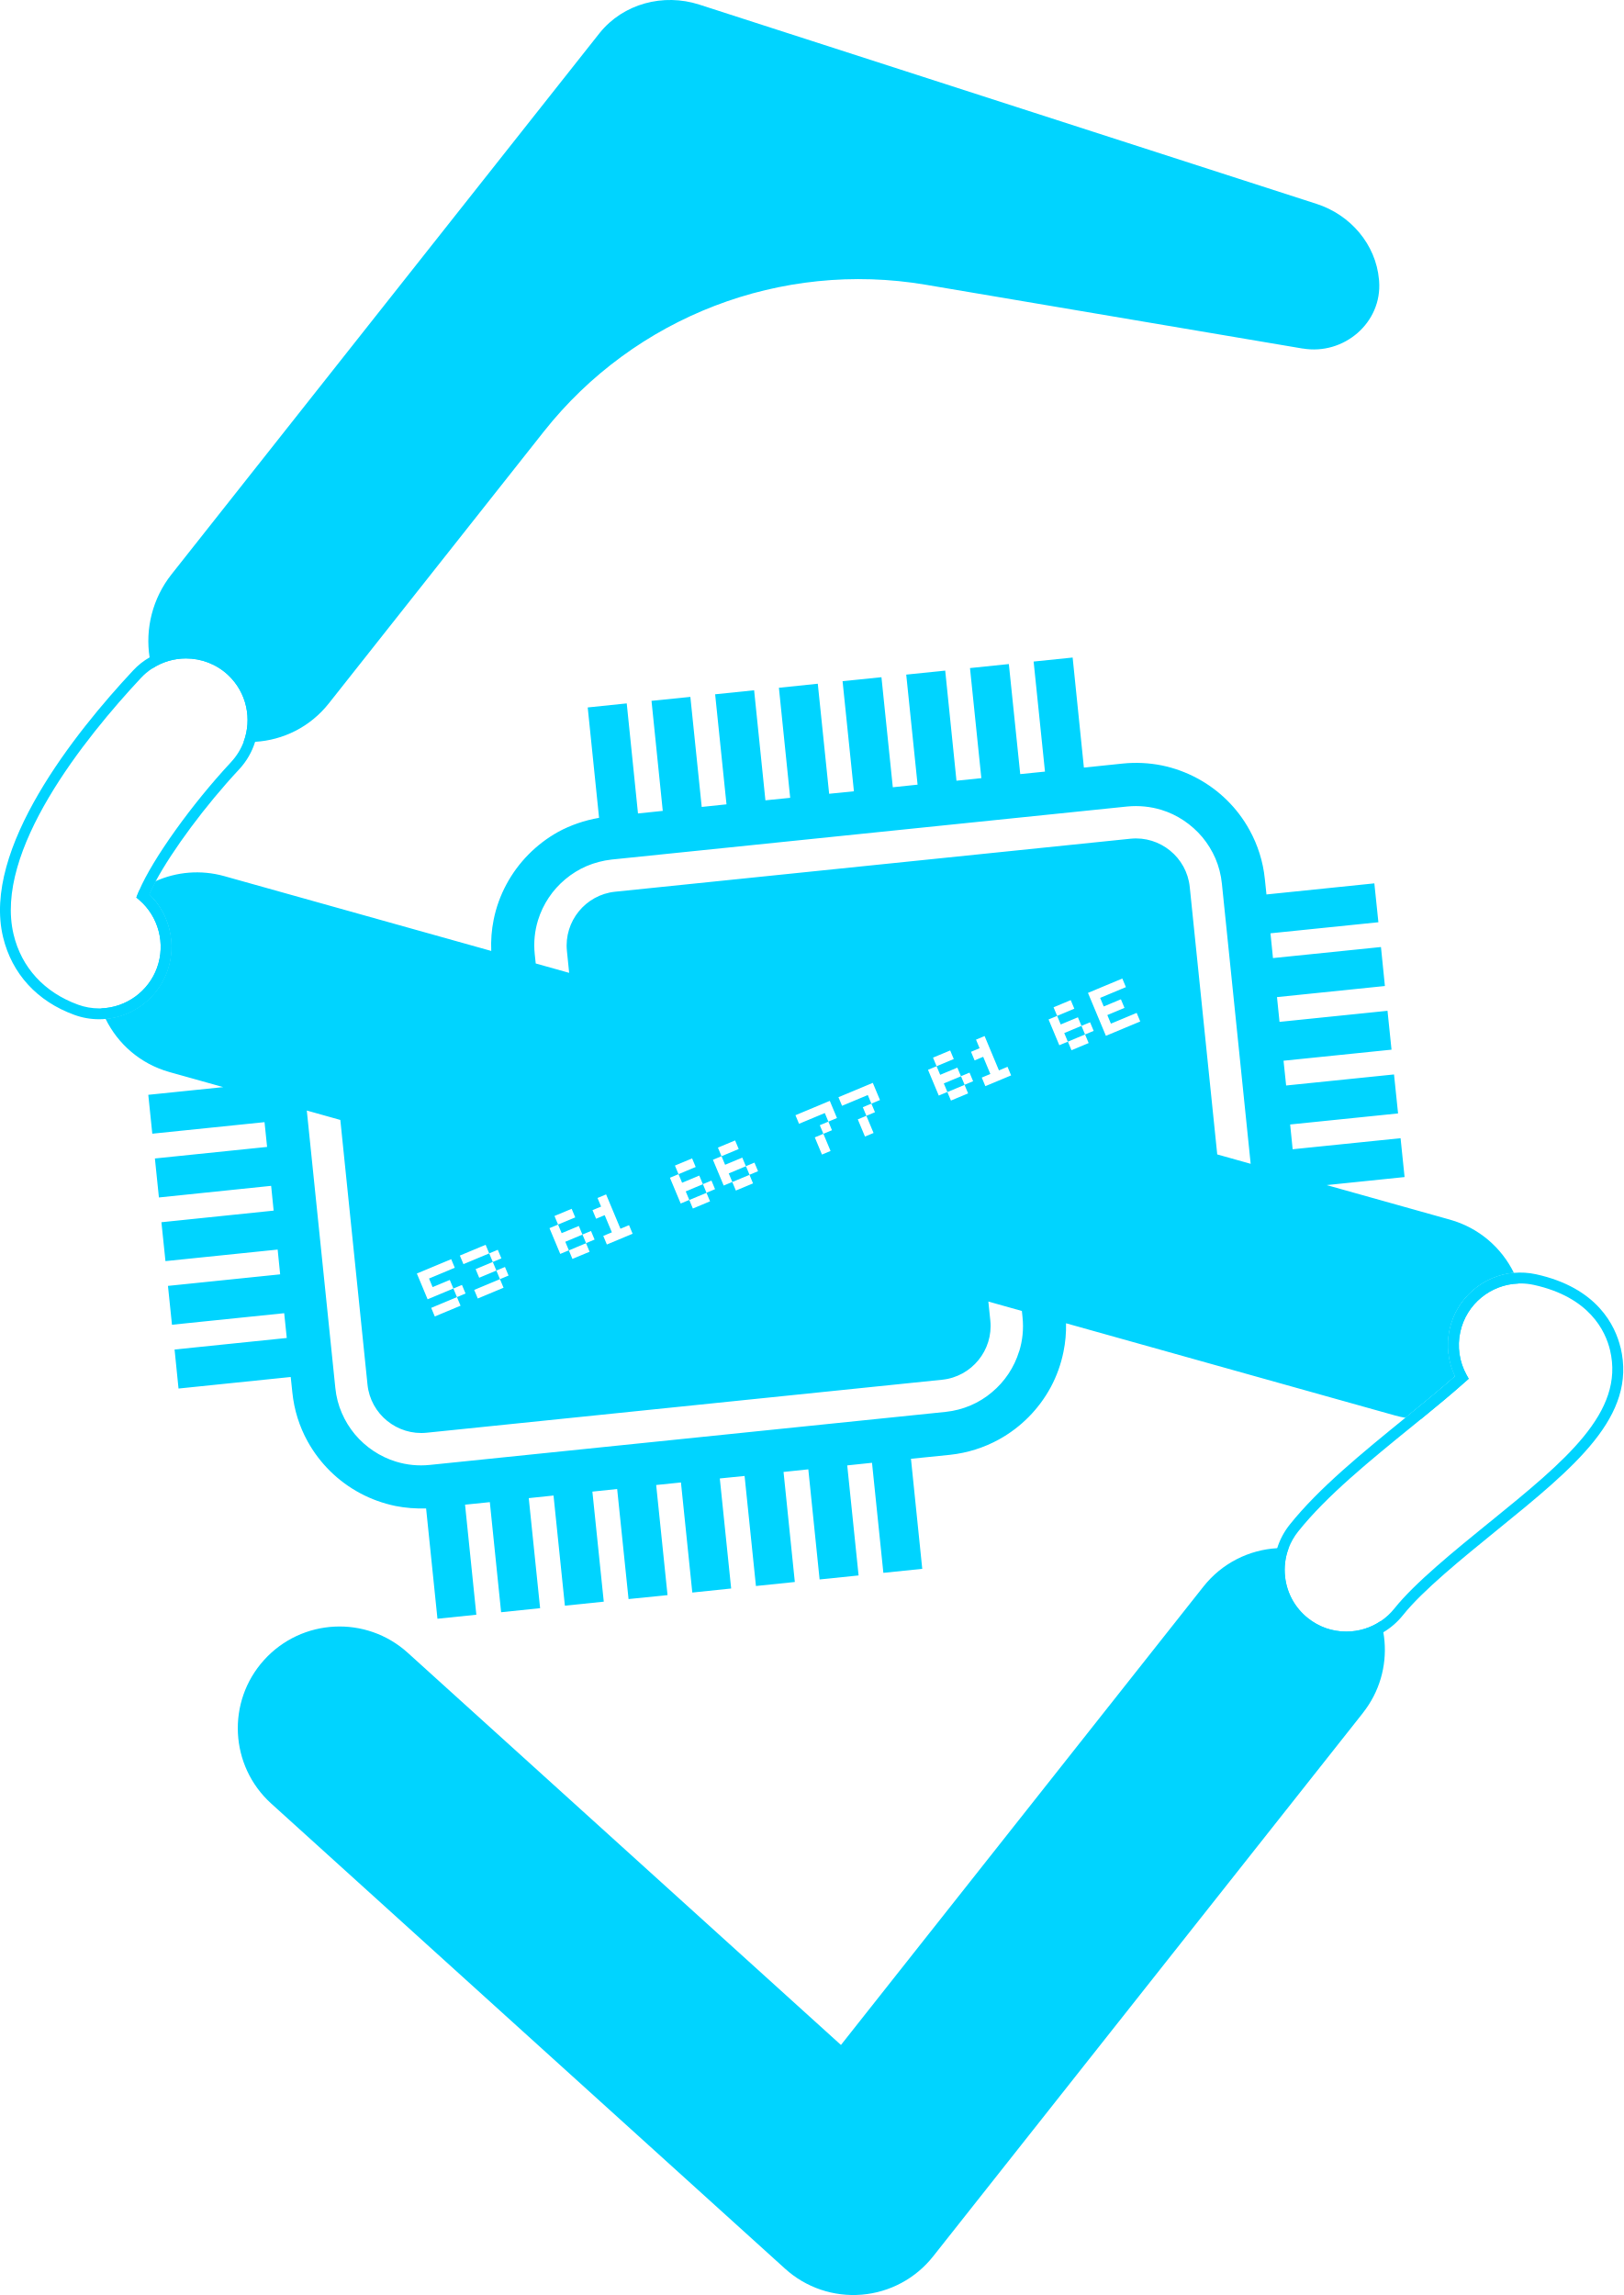
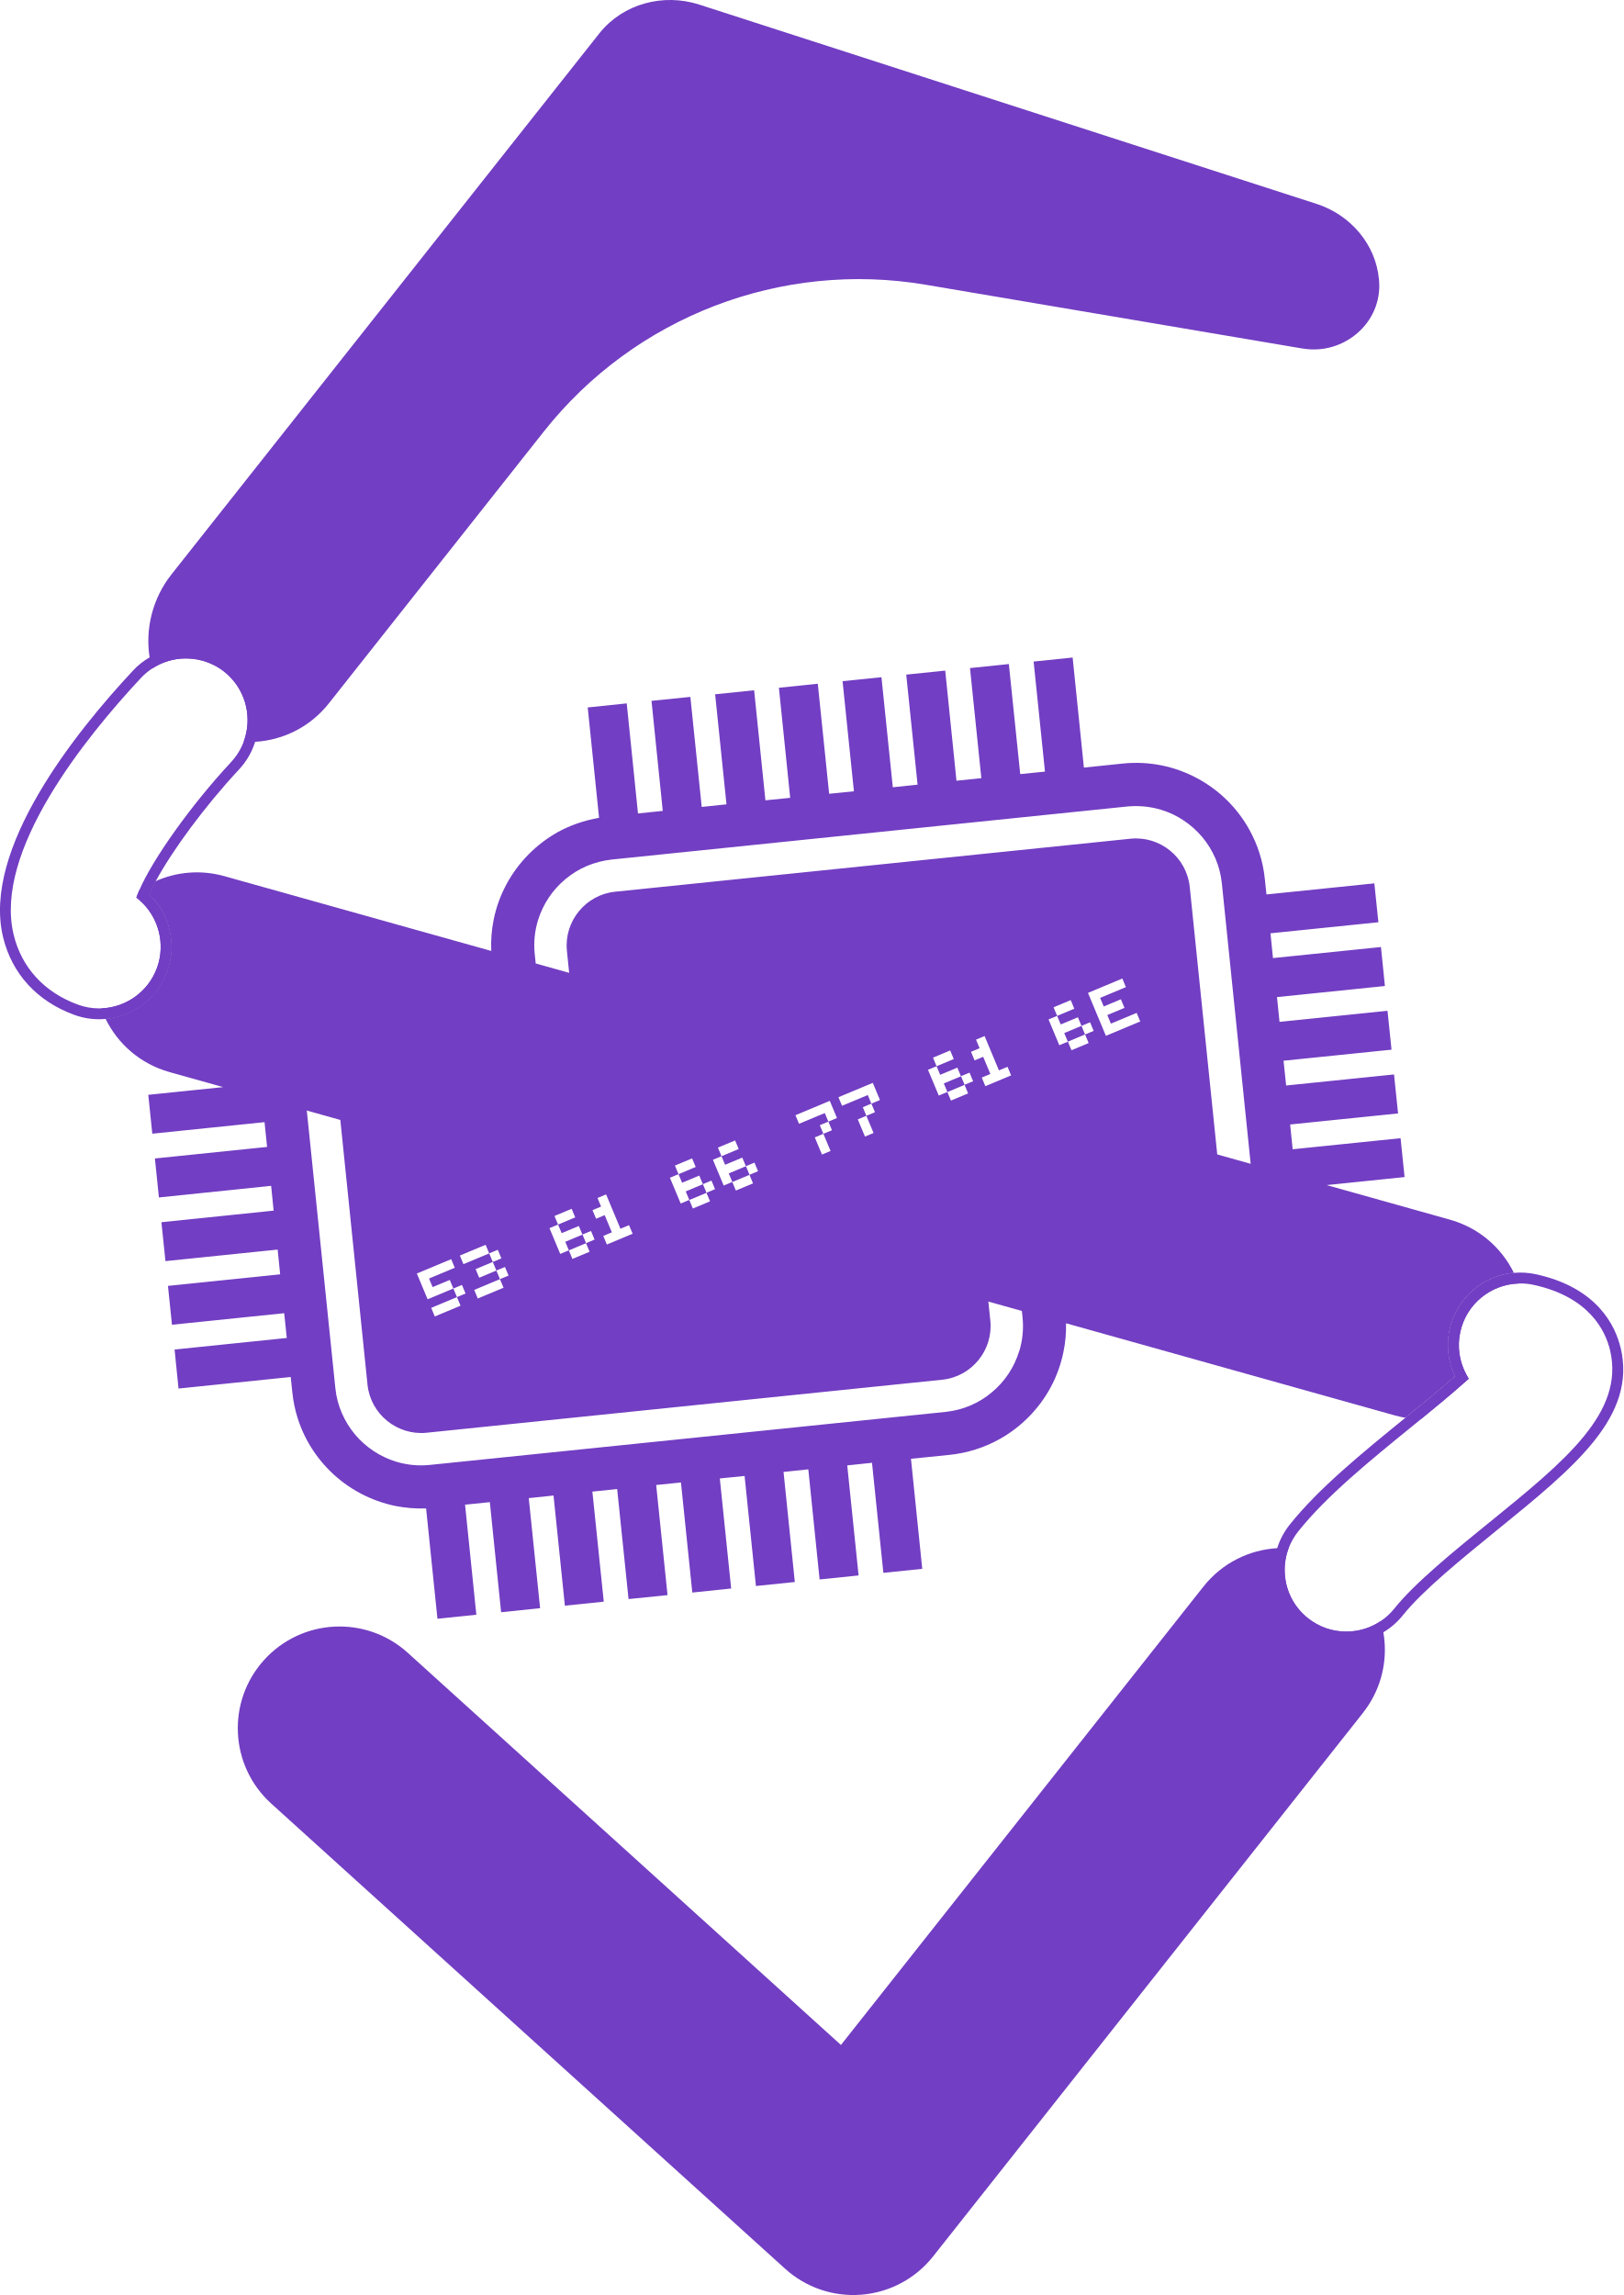
<svg xmlns="http://www.w3.org/2000/svg" id="Layer_1" data-name="Layer 1" viewBox="0 0 493.36 697.57">
  <defs>
    <style>
      .cls-1 {
-         fill: #00d4ff;
+         fill: #723EC3;
      }
    </style>
  </defs>
  <g>
    <g>
      <path class="cls-1" d="M414.28,520.61l-130.67,165.23c-5.31,6.71-13.15,10.92-21.68,11.63-8.53.71-16.97-2.14-23.31-7.89l-78.09-70.68-78.08-70.69c-12.66-11.45-13.64-31-2.18-43.66,11.46-12.66,31.01-13.64,43.67-2.18l131.66,119.2,110.16-139.31c5.68-7.19,13.93-11.19,22.42-11.69,1.15-.07,2.32-.07,3.48-.01-1.04,2.75-1.43,5.73-1.09,8.73.56,4.98,3.02,9.43,6.93,12.55,3.35,2.67,7.38,4.09,11.67,4.09,3.8,0,7.44-1.13,10.49-3.21.33,1.12.59,2.25.79,3.41.16.91.29,1.84.36,2.76.63,7.54-1.49,15.33-6.56,21.74Z" />
      <g>
        <path class="cls-1" d="M395.97,105.95l-114.6-19.4c-43.94-7.44-88.45,9.67-116.09,44.63l-65.33,82.61c-5.69,7.2-13.93,11.19-22.42,11.69-1.16.07-2.33.08-3.49.01,2.59-6.89.98-14.98-4.73-20.32-3.6-3.36-8.2-5.03-12.79-5.03-3.6,0-7.2,1.03-10.31,3.09-.31-1.12-.55-2.26-.74-3.42-1.36-8.65.86-17.91,6.66-25.24l64.64-81.75L182.11,10.21c.05-.07.11-.13.16-.2,7.18-8.92,19.36-12.13,30.25-8.62l187.67,60.59c10.26,3.32,17.98,12.26,18.94,23,.01.08.02.15.02.23.01.08.01.16.02.24.95,12.64-10.73,22.59-23.21,20.48Z" />
        <path class="cls-1" d="M45.36,271.87c6.23,5.98,8.43,15.22,5.46,23.41-2.91,8.05-10.29,13.66-18.7,14.43-.52-1.04-.97-2.11-1.35-3.21,7.59-.26,14.36-5.16,16.96-12.35,2.64-7.27.47-15.55-5.4-20.59l-.89-.76.43-1.09c.13-.33.26-.66.42-1.01,1.58-1.09,3.27-2.04,5.03-2.82-.77,1.43-1.43,2.77-1.96,4Z" />
        <path class="cls-1" d="M443.84,404.83c-.98,4.46-.3,9.11,1.91,13.09l.65,1.15-.99.88c-4.14,3.7-9.16,7.84-13.59,11.45-1.55-.02-3.12-.16-4.68-.45l.15-.11c4.6-3.75,10.27-8.35,14.98-12.51-2.11-4.41-2.7-9.4-1.65-14.21,2.1-9.6,10.21-16.36,19.52-17.23.51,1.04.97,2.12,1.35,3.23-8.34.29-15.78,6.18-17.65,14.7Z" />
      </g>
    </g>
    <path class="cls-1" d="M71.56,202.77c-7.24-6.77-17.89-7.69-26.08-2.96-1.84,1.04-3.54,2.38-5.05,4.01C22.91,222.58-5.51,258.03.93,284.83c2.68,11.15,10.38,19.55,21.68,23.65,2.42.88,4.94,1.32,7.51,1.32.67,0,1.34-.03,2-.1,8.42-.77,15.79-6.37,18.7-14.43,2.97-8.19.77-17.43-5.46-23.41.53-1.23,1.19-2.57,1.96-4,5.11-9.49,15.11-23.02,25.32-33.97,2.32-2.48,3.96-5.37,4.9-8.42,2.45-7.84.42-16.75-5.98-22.71ZM70.22,231.65c-12.01,12.89-23.78,29.38-27.93,39.04-.15.35-.29.68-.42,1.01l-.43,1.09.89.76c5.87,5.04,8.03,13.32,5.4,20.59-2.59,7.19-9.36,12.09-16.96,12.35-.22.01-.43.01-.65.01-2.18,0-4.32-.37-6.38-1.12-10.22-3.7-17.19-11.27-19.6-21.32-6.08-25.31,21.64-59.72,38.7-77.99,1.03-1.11,2.16-2.05,3.38-2.85,3.11-2.05,6.7-3.09,10.31-3.09,4.59,0,9.19,1.67,12.79,5.03,5.7,5.34,7.32,13.43,4.73,20.32-.84,2.22-2.11,4.32-3.82,6.15Z" />
    <path class="cls-1" d="M492.55,409.61c-1.57-6.57-6.99-18.21-25.71-22.3-2.26-.49-4.52-.62-6.7-.42-9.31.87-17.42,7.63-19.52,17.23-1.05,4.81-.46,9.8,1.65,14.21-4.7,4.15-10.37,8.76-14.98,12.51l-.15.11h-.01c-12.91,10.51-26.26,21.35-35.15,32.49-1.71,2.15-2.99,4.57-3.78,7.12-.92,2.89-1.23,5.98-.88,9.09.66,5.85,3.55,11.09,8.15,14.75,3.95,3.15,8.69,4.81,13.73,4.81,4.04,0,7.92-1.09,11.29-3.1,2.24-1.33,4.26-3.09,5.95-5.2,5.91-7.42,17.9-17.15,28.48-25.76,23.81-19.34,42.63-34.63,37.65-55.55ZM452.81,462.62c-10.69,8.69-22.82,18.54-28.96,26.24-1.21,1.51-2.6,2.8-4.16,3.85-3.05,2.08-6.69,3.21-10.49,3.21-4.29,0-8.32-1.42-11.67-4.09-3.91-3.12-6.37-7.57-6.93-12.55-.34-3,.04-5.98,1.09-8.73.68-1.8,1.65-3.51,2.88-5.05,8.66-10.87,21.88-21.59,34.66-31.98l.15-.12c.79-.65,1.6-1.31,2.45-2,4.43-3.62,9.45-7.75,13.59-11.45l.99-.88-.65-1.15c-2.21-3.98-2.89-8.63-1.91-13.09,1.87-8.53,9.31-14.42,17.65-14.7.21-.02.43-.02.65-.02,1.32,0,2.66.14,4,.43,16.97,3.71,21.82,14.02,23.21,19.85,4.49,18.9-13.6,33.6-36.54,52.24Z" />
  </g>
  <g>
    <polygon class="cls-1" points="286.86 329.31 287.96 331.93 290.57 330.84 293.19 329.74 292.09 327.13 289.48 328.22 286.86 329.31" />
    <polygon class="cls-1" points="208.42 362.13 209.51 364.74 212.13 363.65 214.74 362.56 213.65 359.94 211.03 361.03 208.42 362.13" />
    <polygon class="cls-1" points="171.81 377.44 172.91 380.06 175.52 378.96 178.14 377.87 177.04 375.25 174.43 376.35 171.81 377.44" />
    <polygon class="cls-1" points="221.49 356.66 222.59 359.27 225.2 358.18 227.82 357.09 226.72 354.47 224.11 355.57 221.49 356.66" />
    <path class="cls-1" d="M460.14,386.9c-3.75-7.64-10.6-13.7-19.43-16.18l-37.47-10.51,23.67-2.44-1.22-11.81-32.8,3.36-.76-7.53,32.8-3.36-1.23-11.85-32.79,3.36-.79-7.53,32.82-3.36-1.22-11.82-32.82,3.37-.77-7.53,32.8-3.37-1.2-11.85-32.82,3.36-.76-7.53,32.8-3.36-1.23-11.82-32.79,3.37-.49-4.68c-.54-5.37-2.18-10.41-4.65-14.89-3.69-6.74-9.26-12.18-15.94-15.76-3.34-1.79-6.96-3.12-10.74-3.89-3.8-.76-7.8-.98-11.82-.57l-11.85,1.23-3.42-33.45-11.86,1.22,3.45,33.45-7.52.76-3.46-33.45-11.81,1.22,3.45,33.46-7.56.78-3.42-33.47-11.85,1.22,3.45,33.45-7.53.79-3.45-33.45-11.82,1.2,3.45,33.47-7.53.76-3.45-33.45-11.82,1.23,3.43,33.45-7.53.76-3.43-33.45-11.85,1.22,3.45,33.45-7.53.79-3.45-33.45-11.81,1.2,3.42,33.45-7.53.78-3.42-33.45-11.86,1.23,3.45,33.55c-4.43.77-8.64,2.21-12.42,4.27-6.7,3.73-12.16,9.29-15.73,15.94-1.8,3.34-3.13,6.96-3.89,10.77-.62,3.07-.87,6.24-.73,9.48l-81.11-22.73c-7.22-2.02-14.56-1.31-20.91,1.53-.77,1.43-1.43,2.77-1.96,4,6.23,5.98,8.43,15.22,5.46,23.41-2.91,8.05-10.29,13.66-18.7,14.43,3.74,7.64,10.59,13.7,19.43,16.18l16.32,4.57-22.77,2.34,1.22,11.82,34.11-3.51.78,7.53-34.1,3.51,1.22,11.85,34.11-3.53.76,7.53-34.11,3.53,1.23,11.82,34.1-3.51.76,7.53-34.1,3.51,1.22,11.81,34.11-3.51.78,7.53-34.1,3.51,1.2,11.86,34.1-3.51.49,4.64c.54,5.38,2.16,10.44,4.64,14.92,3.7,6.71,9.27,12.18,15.96,15.76,3.34,1.79,6.96,3.1,10.76,3.89,2.99.59,6.12.84,9.3.74l3.45,33.53,11.82-1.22-3.43-33.45,7.53-.77,3.43,33.46,11.85-1.23-3.45-33.45,7.53-.79,3.45,33.48,11.82-1.22-3.46-33.45,7.53-.79,3.46,33.45,11.85-1.2-3.45-33.47,7.53-.77,3.45,33.46,11.81-1.23-3.45-33.45,7.53-.76,3.45,33.45,11.82-1.22-3.43-33.45,7.53-.79,3.43,33.47,11.85-1.22-3.45-33.45,7.53-.79,3.45,33.45,11.82-1.22-3.43-33.45,11.82-1.2c5.37-.57,10.43-2.2,14.91-4.67,6.71-3.69,12.18-9.26,15.77-15.92,1.79-3.34,3.1-6.96,3.86-10.76.58-2.8.84-5.69.77-8.64l100.01,28.03c1.03.29,2.08.53,3.11.69l.15-.11c4.6-3.75,10.27-8.35,14.98-12.51-2.11-4.41-2.7-9.4-1.65-14.21,2.1-9.6,10.21-16.36,19.52-17.23ZM142.38,380.54l2.61-1.09,2.61-1.09,1.09,2.61,2.61-1.09,1.09,2.61-2.61,1.09,1.09,2.61,2.61-1.09,1.09,2.61-2.61,1.09,1.09,2.61-2.61,1.09-2.61,1.09-2.61,1.09-1.09-2.61,2.61-1.09,2.61-1.09,2.61-1.09-1.09-2.61-2.61,1.09-2.61,1.09-1.09-2.61,2.61-1.09,2.61-1.09-1.09-2.61-2.61,1.09-2.61,1.09-2.61,1.09-1.09-2.61,2.61-1.09ZM129.31,386l2.61-1.09,2.61-1.09,2.61-1.09,1.09,2.61-2.61,1.09-2.61,1.09-2.61,1.09,1.09,2.61,2.61-1.09,2.61-1.09,1.09,2.61,2.61-1.09,1.09,2.61-2.61,1.09,1.09,2.61-2.61,1.09-2.61,1.09-2.61,1.09-1.09-2.61,2.61-1.09,2.61-1.09,2.61-1.09-1.09-2.61-2.61,1.09-2.61,1.09-2.61,1.09-1.09-2.61-1.09-2.61-1.09-2.61,2.61-1.09ZM309.76,410.72c-1.49,4.89-4.4,9.24-8.29,12.47-1.92,1.64-4.13,2.99-6.49,4-2.36,1-4.91,1.68-7.6,1.96l-156.69,16.11c-3.62.38-7.09,0-10.35-1-4.86-1.49-9.21-4.41-12.47-8.29-1.6-1.93-2.96-4.11-3.97-6.47-1.03-2.36-1.71-4.92-1.98-7.64l-8.67-84.31,10.19,2.86,8.26,80.45c.92,8.97,9.02,15.54,17.99,14.62l156.68-16.11c8.97-.92,15.55-9,14.63-17.97l-.6-5.79,10.19,2.86.2,1.93c.37,3.58,0,7.09-1.01,10.32ZM168.53,369.6l2.61-1.09,2.61-1.09,1.09,2.61-2.61,1.09-2.61,1.09,1.09,2.61,2.61-1.09,2.61-1.09,1.09,2.61,2.61-1.09,1.09,2.61-2.61,1.09,1.09,2.61-2.61,1.09-2.61,1.09-1.09-2.61-2.61,1.09-1.09-2.61-1.09-2.61-1.09-2.61,2.61-1.09-1.09-2.61ZM181.61,364.13l2.61-1.09,1.09,2.61,1.09,2.61,1.09,2.61,1.09,2.61,2.61-1.09,1.09,2.61-2.61,1.09-2.61,1.09-2.61,1.09-1.09-2.61,2.61-1.09-1.09-2.61-1.09-2.61-2.61,1.09-1.09-2.61,2.61-1.09-1.09-2.61ZM205.14,354.28l2.61-1.09,2.61-1.09,1.09,2.61-2.61,1.09-2.61,1.09,1.09,2.61,2.61-1.09,2.61-1.09,1.09,2.61,2.61-1.09,1.09,2.61-2.61,1.09,1.09,2.61-2.61,1.09-2.61,1.09-1.09-2.61-2.61,1.09-1.09-2.61-1.09-2.61-1.09-2.61,2.61-1.09-1.09-2.61ZM218.21,348.82l2.61-1.09,2.61-1.09,1.09,2.61-2.61,1.09-2.61,1.09,1.09,2.61,2.61-1.09,2.61-1.09,1.09,2.61,2.61-1.09,1.09,2.61-2.61,1.09,1.09,2.61-2.61,1.09-2.61,1.09-1.09-2.61-2.61,1.09-1.09-2.61-1.09-2.61-1.09-2.61,2.61-1.09-1.09-2.61ZM252.87,343.53l-2.61,1.09,1.09,2.61,1.09,2.61-2.61,1.09-1.09-2.61-1.09-2.61,2.61-1.09-1.09-2.61,2.61-1.09-1.09-2.61-2.61,1.09-2.61,1.09-2.61,1.09-1.09-2.61,2.61-1.09,2.61-1.09,2.61-1.09,2.61-1.09,1.09,2.61,1.09,2.61-2.61,1.09,1.09,2.61ZM265.94,338.06l-2.61,1.09,1.09,2.61,1.09,2.61-2.61,1.09-1.09-2.61-1.09-2.61,2.61-1.09-1.09-2.61,2.61-1.09-1.09-2.61-2.61,1.09-2.61,1.09-2.61,1.09-1.09-2.61,2.61-1.09,2.61-1.09,2.61-1.09,2.61-1.09,1.09,2.61,1.09,2.61-2.61,1.09,1.09,2.61ZM283.58,321.47l2.61-1.09,2.61-1.09,1.09,2.61-2.61,1.09-2.61,1.09,1.09,2.61,2.61-1.09,2.61-1.09,1.09,2.61,2.61-1.09,1.09,2.61-2.61,1.09,1.09,2.61-2.61,1.09-2.61,1.09-1.09-2.61-2.61,1.09-1.09-2.61-1.09-2.61-1.09-2.61,2.61-1.09-1.09-2.61ZM296.65,316l2.61-1.09,1.09,2.61,1.09,2.61,1.09,2.61,1.09,2.61,2.61-1.09,1.09,2.61-2.61,1.09-2.61,1.09-2.61,1.09-1.09-2.61,2.61-1.09-1.09-2.61-1.09-2.61-2.61,1.09-1.09-2.61,2.61-1.09-1.09-2.61ZM330.89,317.04l-2.61,1.09-2.61,1.09-1.09-2.61-2.61,1.09-1.09-2.61-1.09-2.61-1.09-2.61,2.61-1.09-1.09-2.61,2.61-1.09,2.61-1.09,1.09,2.61-2.61,1.09-2.61,1.09,1.09,2.61,2.61-1.09,2.61-1.09,1.09,2.61,2.61-1.09,1.09,2.61-2.61,1.09,1.09,2.61ZM343.96,311.57l-2.61,1.09-2.61,1.09-2.61,1.09-1.09-2.61-1.09-2.61-1.09-2.61-1.09-2.61-1.09-2.61,2.61-1.09,2.61-1.09,2.61-1.09,2.61-1.09,1.09,2.61-2.61,1.09-2.61,1.09-2.61,1.09,1.09,2.61,2.61-1.09,2.61-1.09,1.09,2.61-2.61,1.09-2.61,1.09,1.09,2.61,2.61-1.09,2.61-1.09,2.61-1.09,1.09,2.61-2.61,1.09ZM369.97,350.9l-8.36-81.32c-.92-8.98-9.02-15.57-17.99-14.65l-156.66,16.11c-8.99.92-15.57,9.02-14.65,17.99l.68,6.67-10.16-2.85-.3-2.81c-.38-3.62,0-7.1,1-10.36,1.51-4.86,4.41-9.21,8.3-12.44,1.96-1.64,4.13-2.99,6.49-4,2.36-1,4.91-1.68,7.6-1.98l156.68-16.12c3.62-.35,7.1.03,10.36,1.01,4.89,1.49,9.21,4.43,12.47,8.29,1.63,1.96,2.96,4.13,3.99,6.49,1.01,2.36,1.68,4.92,1.96,7.64l8.75,85.17-10.16-2.85Z" />
    <polygon class="cls-1" points="326.08 312.91 323.47 314 324.56 316.62 327.18 315.52 329.79 314.43 328.7 311.81 326.08 312.91" />
  </g>
</svg>
